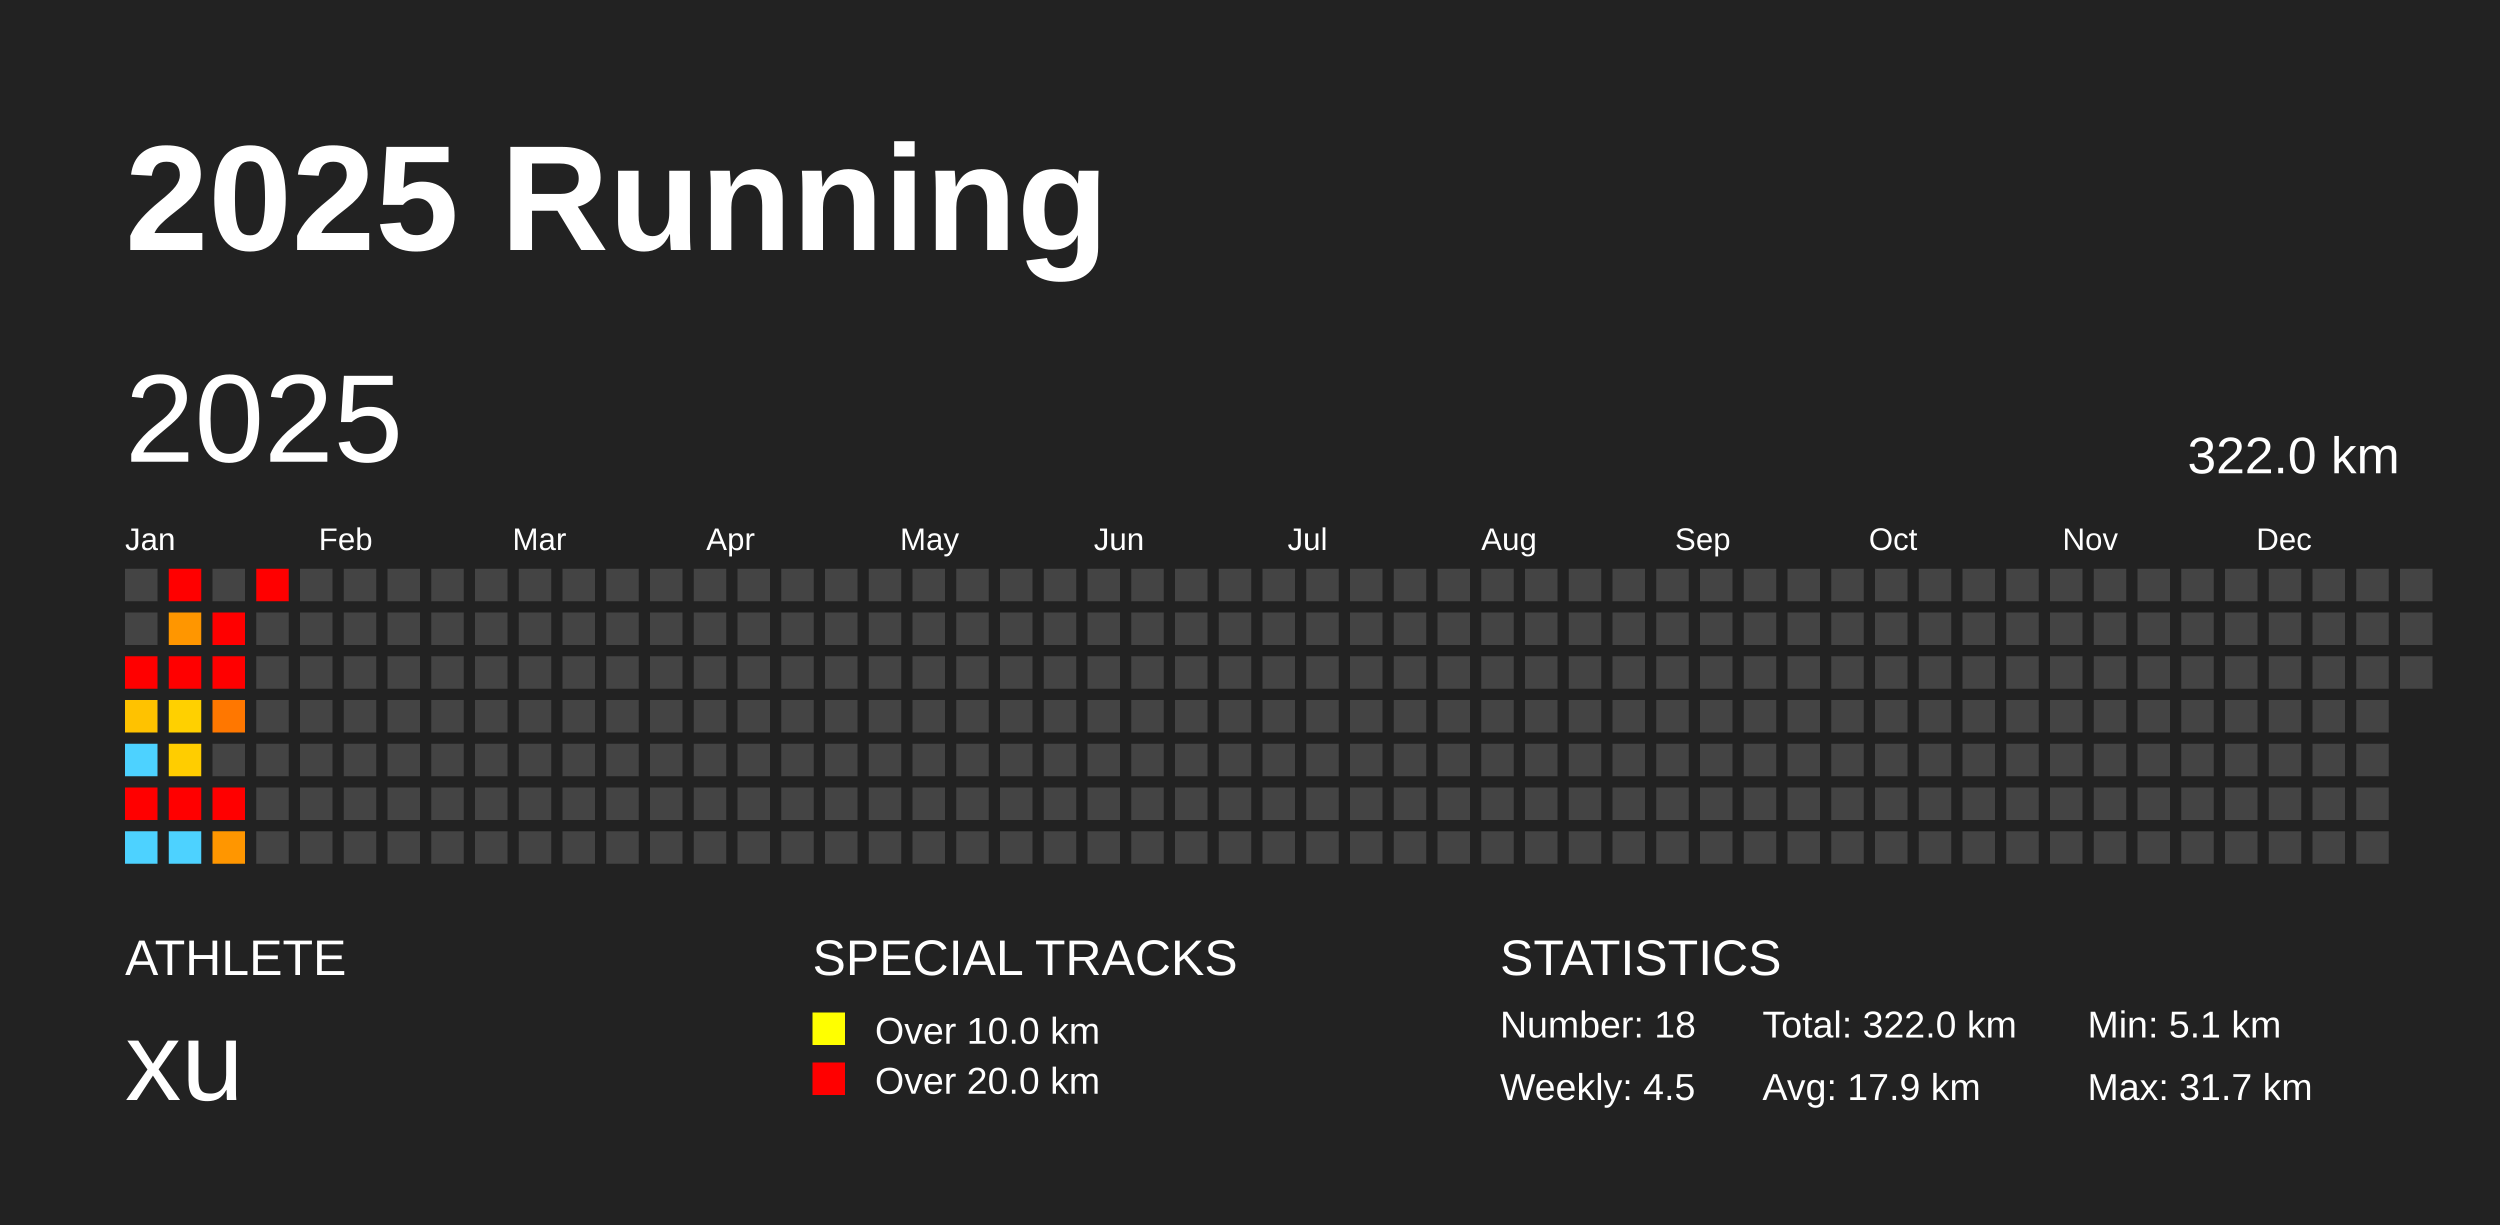
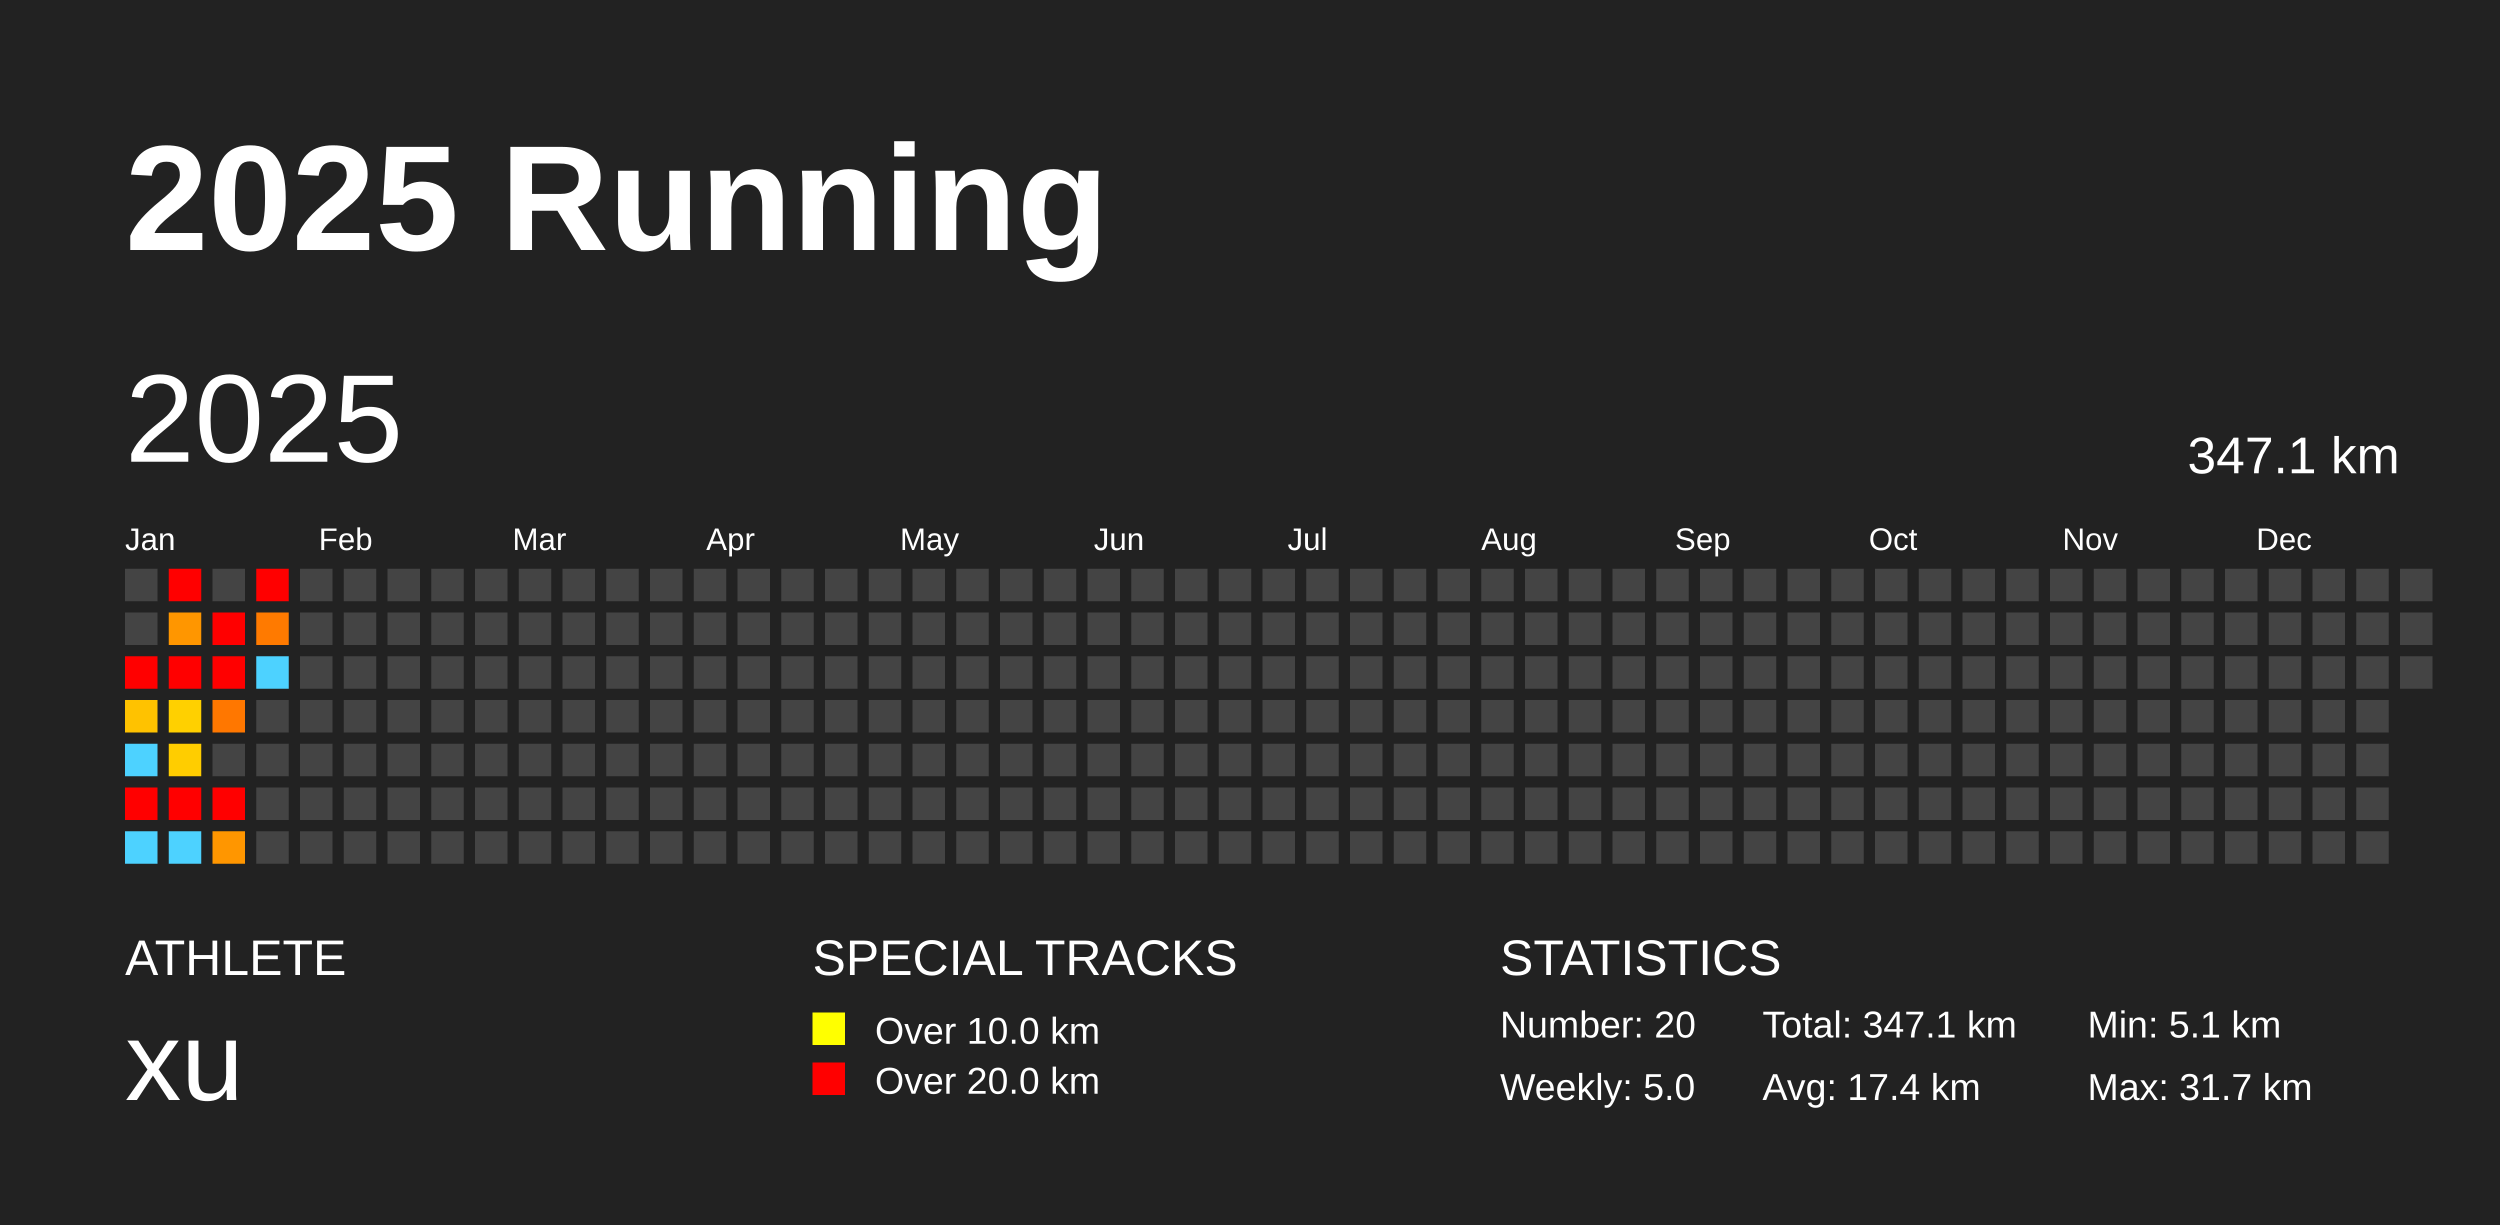
<svg xmlns="http://www.w3.org/2000/svg" baseProfile="full" height="98mm" version="1.1" viewBox="0,0,200,98" width="200mm">
  <defs />
  <rect fill="#222222" height="98" width="200" x="0" y="0" />
  <text fill="#FFFFFF" style="font-size:12px; font-family:Arial; font-weight:bold;" x="10" y="20">2025 Running</text>
  <text fill="#FFFFFF" style="font-size:4px; font-family:Arial" x="10" y="78">ATHLETE</text>
  <text fill="#FFFFFF" style="font-size:9px; font-family:Arial" x="10" y="88">xu</text>
  <text fill="#FFFFFF" style="font-size:4px; font-family:Arial" x="65" y="78">SPECIAL TRACKS</text>
  <rect fill="yellow" height="2.6" width="2.6" x="65" y="81" />
  <text fill="#FFFFFF" style="font-size:3px; font-family:Arial" x="70" y="83.5">Over 10.0 km</text>
  <rect fill="red" height="2.6" width="2.6" x="65" y="85" />
  <text fill="#FFFFFF" style="font-size:3px; font-family:Arial" x="70" y="87.5">Over 20.0 km</text>
  <text fill="#FFFFFF" style="font-size:4px; font-family:Arial" x="120" y="78">STATISTICS</text>
-   <text fill="#FFFFFF" style="font-size:3px; font-family:Arial" x="120" y="83">Number: 18</text>
-   <text fill="#FFFFFF" style="font-size:3px; font-family:Arial" x="120" y="88">Weekly: 4.5</text>
-   <text fill="#FFFFFF" style="font-size:3px; font-family:Arial" x="141" y="83">Total: 322.0 km</text>
-   <text fill="#FFFFFF" style="font-size:3px; font-family:Arial" x="141" y="88">Avg: 17.9 km</text>
+   <text fill="#FFFFFF" style="font-size:3px; font-family:Arial" x="120" y="83">Number: 20</text>
+   <text fill="#FFFFFF" style="font-size:3px; font-family:Arial" x="120" y="88">Weekly: 5.0</text>
+   <text fill="#FFFFFF" style="font-size:3px; font-family:Arial" x="141" y="83">Total: 347.1 km</text>
+   <text fill="#FFFFFF" style="font-size:3px; font-family:Arial" x="141" y="88">Avg: 17.4 km</text>
  <text fill="#FFFFFF" style="font-size:3px; font-family:Arial" x="167" y="83">Min: 5.1 km</text>
  <text fill="#FFFFFF" style="font-size:3px; font-family:Arial" x="167" y="88">Max: 31.7 km</text>
  <text dominant-baseline="hanging" fill="#FFFFFF" style="font-size:10.0px; font-family:Arial;" x="10" y="30">2025</text>
-   <text dominant-baseline="hanging" fill="#FFFFFF" style="font-size:4.125px; font-family:Arial;" x="175" y="35">322.0 km</text>
+   <text dominant-baseline="hanging" fill="#FFFFFF" style="font-size:4.125px; font-family:Arial;" x="175" y="35">347.1 km</text>
  <text fill="#FFFFFF" style="font-size:2.5px; font-family:Arial" x="10.0" y="44">Jan</text>
  <text fill="#FFFFFF" style="font-size:2.5px; font-family:Arial" x="25.5" y="44">Feb</text>
  <text fill="#FFFFFF" style="font-size:2.5px; font-family:Arial" x="41.0" y="44">Mar</text>
  <text fill="#FFFFFF" style="font-size:2.5px; font-family:Arial" x="56.5" y="44">Apr</text>
  <text fill="#FFFFFF" style="font-size:2.5px; font-family:Arial" x="72.0" y="44">May</text>
  <text fill="#FFFFFF" style="font-size:2.5px; font-family:Arial" x="87.5" y="44">Jun</text>
  <text fill="#FFFFFF" style="font-size:2.5px; font-family:Arial" x="103.0" y="44">Jul</text>
  <text fill="#FFFFFF" style="font-size:2.5px; font-family:Arial" x="118.5" y="44">Aug</text>
  <text fill="#FFFFFF" style="font-size:2.5px; font-family:Arial" x="134.0" y="44">Sep</text>
  <text fill="#FFFFFF" style="font-size:2.5px; font-family:Arial" x="149.5" y="44">Oct</text>
  <text fill="#FFFFFF" style="font-size:2.5px; font-family:Arial" x="165.0" y="44">Nov</text>
  <text fill="#FFFFFF" style="font-size:2.5px; font-family:Arial" x="180.5" y="44">Dec</text>
  <rect fill="#444444" height="2.6" width="2.6" x="10.0" y="45.5" />
  <rect fill="#444444" height="2.6" width="2.6" x="10.0" y="49.0" />
  <rect fill="red" height="2.6" width="2.6" x="10.0" y="52.5" />
  <rect fill="#ffc200" height="2.6" width="2.6" x="10.0" y="56.0" />
  <rect fill="#4dd2ff" height="2.6" width="2.6" x="10.0" y="59.5" />
  <rect fill="red" height="2.6" width="2.6" x="10.0" y="63.0" />
  <rect fill="#4dd2ff" height="2.6" width="2.6" x="10.0" y="66.5" />
  <rect fill="red" height="2.6" width="2.6" x="13.5" y="45.5" />
  <rect fill="#ff9600" height="2.6" width="2.6" x="13.5" y="49.0" />
  <rect fill="red" height="2.6" width="2.6" x="13.5" y="52.5" />
  <rect fill="#ffd000" height="2.6" width="2.6" x="13.5" y="56.0" />
  <rect fill="#ffcd00" height="2.6" width="2.6" x="13.5" y="59.5" />
  <rect fill="red" height="2.6" width="2.6" x="13.5" y="63.0" />
  <rect fill="#4dd2ff" height="2.6" width="2.6" x="13.5" y="66.5" />
  <rect fill="#444444" height="2.6" width="2.6" x="17.0" y="45.5" />
  <rect fill="red" height="2.6" width="2.6" x="17.0" y="49.0" />
  <rect fill="red" height="2.6" width="2.6" x="17.0" y="52.5" />
  <rect fill="#ff7700" height="2.6" width="2.6" x="17.0" y="56.0" />
  <rect fill="#444444" height="2.6" width="2.6" x="17.0" y="59.5" />
  <rect fill="red" height="2.6" width="2.6" x="17.0" y="63.0" />
  <rect fill="#ff9600" height="2.6" width="2.6" x="17.0" y="66.5" />
  <rect fill="red" height="2.6" width="2.6" x="20.5" y="45.5" />
-   <rect fill="#444444" height="2.6" width="2.6" x="20.5" y="49.0" />
-   <rect fill="#444444" height="2.6" width="2.6" x="20.5" y="52.5" />
+   <rect fill="#ff7a00" height="2.6" width="2.6" x="20.5" y="49.0" />
+   <rect fill="#4dd2ff" height="2.6" width="2.6" x="20.5" y="52.5" />
  <rect fill="#444444" height="2.6" width="2.6" x="20.5" y="56.0" />
  <rect fill="#444444" height="2.6" width="2.6" x="20.5" y="59.5" />
  <rect fill="#444444" height="2.6" width="2.6" x="20.5" y="63.0" />
  <rect fill="#444444" height="2.6" width="2.6" x="20.5" y="66.5" />
  <rect fill="#444444" height="2.6" width="2.6" x="24.0" y="45.5" />
  <rect fill="#444444" height="2.6" width="2.6" x="24.0" y="49.0" />
  <rect fill="#444444" height="2.6" width="2.6" x="24.0" y="52.5" />
  <rect fill="#444444" height="2.6" width="2.6" x="24.0" y="56.0" />
  <rect fill="#444444" height="2.6" width="2.6" x="24.0" y="59.5" />
  <rect fill="#444444" height="2.6" width="2.6" x="24.0" y="63.0" />
  <rect fill="#444444" height="2.6" width="2.6" x="24.0" y="66.5" />
  <rect fill="#444444" height="2.6" width="2.6" x="27.5" y="45.5" />
  <rect fill="#444444" height="2.6" width="2.6" x="27.5" y="49.0" />
  <rect fill="#444444" height="2.6" width="2.6" x="27.5" y="52.5" />
  <rect fill="#444444" height="2.6" width="2.6" x="27.5" y="56.0" />
  <rect fill="#444444" height="2.6" width="2.6" x="27.5" y="59.5" />
  <rect fill="#444444" height="2.6" width="2.6" x="27.5" y="63.0" />
  <rect fill="#444444" height="2.6" width="2.6" x="27.5" y="66.5" />
  <rect fill="#444444" height="2.6" width="2.6" x="31.0" y="45.5" />
  <rect fill="#444444" height="2.6" width="2.6" x="31.0" y="49.0" />
  <rect fill="#444444" height="2.6" width="2.6" x="31.0" y="52.5" />
  <rect fill="#444444" height="2.6" width="2.6" x="31.0" y="56.0" />
  <rect fill="#444444" height="2.6" width="2.6" x="31.0" y="59.5" />
  <rect fill="#444444" height="2.6" width="2.6" x="31.0" y="63.0" />
  <rect fill="#444444" height="2.6" width="2.6" x="31.0" y="66.5" />
  <rect fill="#444444" height="2.6" width="2.6" x="34.5" y="45.5" />
  <rect fill="#444444" height="2.6" width="2.6" x="34.5" y="49.0" />
  <rect fill="#444444" height="2.6" width="2.6" x="34.5" y="52.5" />
  <rect fill="#444444" height="2.6" width="2.6" x="34.5" y="56.0" />
  <rect fill="#444444" height="2.6" width="2.6" x="34.5" y="59.5" />
  <rect fill="#444444" height="2.6" width="2.6" x="34.5" y="63.0" />
  <rect fill="#444444" height="2.6" width="2.6" x="34.5" y="66.5" />
  <rect fill="#444444" height="2.6" width="2.6" x="38.0" y="45.5" />
  <rect fill="#444444" height="2.6" width="2.6" x="38.0" y="49.0" />
  <rect fill="#444444" height="2.6" width="2.6" x="38.0" y="52.5" />
  <rect fill="#444444" height="2.6" width="2.6" x="38.0" y="56.0" />
  <rect fill="#444444" height="2.6" width="2.6" x="38.0" y="59.5" />
  <rect fill="#444444" height="2.6" width="2.6" x="38.0" y="63.0" />
  <rect fill="#444444" height="2.6" width="2.6" x="38.0" y="66.5" />
  <rect fill="#444444" height="2.6" width="2.6" x="41.5" y="45.5" />
  <rect fill="#444444" height="2.6" width="2.6" x="41.5" y="49.0" />
  <rect fill="#444444" height="2.6" width="2.6" x="41.5" y="52.5" />
  <rect fill="#444444" height="2.6" width="2.6" x="41.5" y="56.0" />
  <rect fill="#444444" height="2.6" width="2.6" x="41.5" y="59.5" />
  <rect fill="#444444" height="2.6" width="2.6" x="41.5" y="63.0" />
  <rect fill="#444444" height="2.6" width="2.6" x="41.5" y="66.5" />
  <rect fill="#444444" height="2.6" width="2.6" x="45.0" y="45.5" />
  <rect fill="#444444" height="2.6" width="2.6" x="45.0" y="49.0" />
  <rect fill="#444444" height="2.6" width="2.6" x="45.0" y="52.5" />
  <rect fill="#444444" height="2.6" width="2.6" x="45.0" y="56.0" />
  <rect fill="#444444" height="2.6" width="2.6" x="45.0" y="59.5" />
  <rect fill="#444444" height="2.6" width="2.6" x="45.0" y="63.0" />
  <rect fill="#444444" height="2.6" width="2.6" x="45.0" y="66.5" />
  <rect fill="#444444" height="2.6" width="2.6" x="48.5" y="45.5" />
  <rect fill="#444444" height="2.6" width="2.6" x="48.5" y="49.0" />
  <rect fill="#444444" height="2.6" width="2.6" x="48.5" y="52.5" />
  <rect fill="#444444" height="2.6" width="2.6" x="48.5" y="56.0" />
  <rect fill="#444444" height="2.6" width="2.6" x="48.5" y="59.5" />
  <rect fill="#444444" height="2.6" width="2.6" x="48.5" y="63.0" />
  <rect fill="#444444" height="2.6" width="2.6" x="48.5" y="66.5" />
  <rect fill="#444444" height="2.6" width="2.6" x="52.0" y="45.5" />
  <rect fill="#444444" height="2.6" width="2.6" x="52.0" y="49.0" />
  <rect fill="#444444" height="2.6" width="2.6" x="52.0" y="52.5" />
  <rect fill="#444444" height="2.6" width="2.6" x="52.0" y="56.0" />
  <rect fill="#444444" height="2.6" width="2.6" x="52.0" y="59.5" />
  <rect fill="#444444" height="2.6" width="2.6" x="52.0" y="63.0" />
  <rect fill="#444444" height="2.6" width="2.6" x="52.0" y="66.5" />
  <rect fill="#444444" height="2.6" width="2.6" x="55.5" y="45.5" />
  <rect fill="#444444" height="2.6" width="2.6" x="55.5" y="49.0" />
  <rect fill="#444444" height="2.6" width="2.6" x="55.5" y="52.5" />
  <rect fill="#444444" height="2.6" width="2.6" x="55.5" y="56.0" />
  <rect fill="#444444" height="2.6" width="2.6" x="55.5" y="59.5" />
  <rect fill="#444444" height="2.6" width="2.6" x="55.5" y="63.0" />
  <rect fill="#444444" height="2.6" width="2.6" x="55.5" y="66.5" />
  <rect fill="#444444" height="2.6" width="2.6" x="59.0" y="45.5" />
  <rect fill="#444444" height="2.6" width="2.6" x="59.0" y="49.0" />
  <rect fill="#444444" height="2.6" width="2.6" x="59.0" y="52.5" />
  <rect fill="#444444" height="2.6" width="2.6" x="59.0" y="56.0" />
  <rect fill="#444444" height="2.6" width="2.6" x="59.0" y="59.5" />
  <rect fill="#444444" height="2.6" width="2.6" x="59.0" y="63.0" />
  <rect fill="#444444" height="2.6" width="2.6" x="59.0" y="66.5" />
  <rect fill="#444444" height="2.6" width="2.6" x="62.5" y="45.5" />
  <rect fill="#444444" height="2.6" width="2.6" x="62.5" y="49.0" />
  <rect fill="#444444" height="2.6" width="2.6" x="62.5" y="52.5" />
  <rect fill="#444444" height="2.6" width="2.6" x="62.5" y="56.0" />
  <rect fill="#444444" height="2.6" width="2.6" x="62.5" y="59.5" />
  <rect fill="#444444" height="2.6" width="2.6" x="62.5" y="63.0" />
  <rect fill="#444444" height="2.6" width="2.6" x="62.5" y="66.5" />
  <rect fill="#444444" height="2.6" width="2.6" x="66.0" y="45.5" />
  <rect fill="#444444" height="2.6" width="2.6" x="66.0" y="49.0" />
  <rect fill="#444444" height="2.6" width="2.6" x="66.0" y="52.5" />
  <rect fill="#444444" height="2.6" width="2.6" x="66.0" y="56.0" />
  <rect fill="#444444" height="2.6" width="2.6" x="66.0" y="59.5" />
  <rect fill="#444444" height="2.6" width="2.6" x="66.0" y="63.0" />
  <rect fill="#444444" height="2.6" width="2.6" x="66.0" y="66.5" />
  <rect fill="#444444" height="2.6" width="2.6" x="69.5" y="45.5" />
  <rect fill="#444444" height="2.6" width="2.6" x="69.5" y="49.0" />
  <rect fill="#444444" height="2.6" width="2.6" x="69.5" y="52.5" />
  <rect fill="#444444" height="2.6" width="2.6" x="69.5" y="56.0" />
  <rect fill="#444444" height="2.6" width="2.6" x="69.5" y="59.5" />
  <rect fill="#444444" height="2.6" width="2.6" x="69.5" y="63.0" />
  <rect fill="#444444" height="2.6" width="2.6" x="69.5" y="66.5" />
  <rect fill="#444444" height="2.6" width="2.6" x="73.0" y="45.5" />
  <rect fill="#444444" height="2.6" width="2.6" x="73.0" y="49.0" />
  <rect fill="#444444" height="2.6" width="2.6" x="73.0" y="52.5" />
  <rect fill="#444444" height="2.6" width="2.6" x="73.0" y="56.0" />
  <rect fill="#444444" height="2.6" width="2.6" x="73.0" y="59.5" />
  <rect fill="#444444" height="2.6" width="2.6" x="73.0" y="63.0" />
  <rect fill="#444444" height="2.6" width="2.6" x="73.0" y="66.5" />
  <rect fill="#444444" height="2.6" width="2.6" x="76.5" y="45.5" />
  <rect fill="#444444" height="2.6" width="2.6" x="76.5" y="49.0" />
  <rect fill="#444444" height="2.6" width="2.6" x="76.5" y="52.5" />
  <rect fill="#444444" height="2.6" width="2.6" x="76.5" y="56.0" />
  <rect fill="#444444" height="2.6" width="2.6" x="76.5" y="59.5" />
  <rect fill="#444444" height="2.6" width="2.6" x="76.5" y="63.0" />
  <rect fill="#444444" height="2.6" width="2.6" x="76.5" y="66.5" />
  <rect fill="#444444" height="2.6" width="2.6" x="80.0" y="45.5" />
  <rect fill="#444444" height="2.6" width="2.6" x="80.0" y="49.0" />
  <rect fill="#444444" height="2.6" width="2.6" x="80.0" y="52.5" />
  <rect fill="#444444" height="2.6" width="2.6" x="80.0" y="56.0" />
  <rect fill="#444444" height="2.6" width="2.6" x="80.0" y="59.5" />
  <rect fill="#444444" height="2.6" width="2.6" x="80.0" y="63.0" />
  <rect fill="#444444" height="2.6" width="2.6" x="80.0" y="66.5" />
  <rect fill="#444444" height="2.6" width="2.6" x="83.5" y="45.5" />
  <rect fill="#444444" height="2.6" width="2.6" x="83.5" y="49.0" />
  <rect fill="#444444" height="2.6" width="2.6" x="83.5" y="52.5" />
  <rect fill="#444444" height="2.6" width="2.6" x="83.5" y="56.0" />
  <rect fill="#444444" height="2.6" width="2.6" x="83.5" y="59.5" />
  <rect fill="#444444" height="2.6" width="2.6" x="83.5" y="63.0" />
  <rect fill="#444444" height="2.6" width="2.6" x="83.5" y="66.5" />
  <rect fill="#444444" height="2.6" width="2.6" x="87.0" y="45.5" />
  <rect fill="#444444" height="2.6" width="2.6" x="87.0" y="49.0" />
  <rect fill="#444444" height="2.6" width="2.6" x="87.0" y="52.5" />
  <rect fill="#444444" height="2.6" width="2.6" x="87.0" y="56.0" />
  <rect fill="#444444" height="2.6" width="2.6" x="87.0" y="59.5" />
  <rect fill="#444444" height="2.6" width="2.6" x="87.0" y="63.0" />
  <rect fill="#444444" height="2.6" width="2.6" x="87.0" y="66.5" />
  <rect fill="#444444" height="2.6" width="2.6" x="90.5" y="45.5" />
  <rect fill="#444444" height="2.6" width="2.6" x="90.5" y="49.0" />
  <rect fill="#444444" height="2.6" width="2.6" x="90.5" y="52.5" />
  <rect fill="#444444" height="2.6" width="2.6" x="90.5" y="56.0" />
  <rect fill="#444444" height="2.6" width="2.6" x="90.5" y="59.5" />
  <rect fill="#444444" height="2.6" width="2.6" x="90.5" y="63.0" />
  <rect fill="#444444" height="2.6" width="2.6" x="90.5" y="66.5" />
  <rect fill="#444444" height="2.6" width="2.6" x="94.0" y="45.5" />
  <rect fill="#444444" height="2.6" width="2.6" x="94.0" y="49.0" />
  <rect fill="#444444" height="2.6" width="2.6" x="94.0" y="52.5" />
  <rect fill="#444444" height="2.6" width="2.6" x="94.0" y="56.0" />
  <rect fill="#444444" height="2.6" width="2.6" x="94.0" y="59.5" />
  <rect fill="#444444" height="2.6" width="2.6" x="94.0" y="63.0" />
  <rect fill="#444444" height="2.6" width="2.6" x="94.0" y="66.5" />
  <rect fill="#444444" height="2.6" width="2.6" x="97.5" y="45.5" />
  <rect fill="#444444" height="2.6" width="2.6" x="97.5" y="49.0" />
  <rect fill="#444444" height="2.6" width="2.6" x="97.5" y="52.5" />
  <rect fill="#444444" height="2.6" width="2.6" x="97.5" y="56.0" />
  <rect fill="#444444" height="2.6" width="2.6" x="97.5" y="59.5" />
  <rect fill="#444444" height="2.6" width="2.6" x="97.5" y="63.0" />
  <rect fill="#444444" height="2.6" width="2.6" x="97.5" y="66.5" />
  <rect fill="#444444" height="2.6" width="2.6" x="101.0" y="45.5" />
  <rect fill="#444444" height="2.6" width="2.6" x="101.0" y="49.0" />
  <rect fill="#444444" height="2.6" width="2.6" x="101.0" y="52.5" />
  <rect fill="#444444" height="2.6" width="2.6" x="101.0" y="56.0" />
  <rect fill="#444444" height="2.6" width="2.6" x="101.0" y="59.5" />
  <rect fill="#444444" height="2.6" width="2.6" x="101.0" y="63.0" />
  <rect fill="#444444" height="2.6" width="2.6" x="101.0" y="66.5" />
  <rect fill="#444444" height="2.6" width="2.6" x="104.5" y="45.5" />
  <rect fill="#444444" height="2.6" width="2.6" x="104.5" y="49.0" />
  <rect fill="#444444" height="2.6" width="2.6" x="104.5" y="52.5" />
  <rect fill="#444444" height="2.6" width="2.6" x="104.5" y="56.0" />
  <rect fill="#444444" height="2.6" width="2.6" x="104.5" y="59.5" />
  <rect fill="#444444" height="2.6" width="2.6" x="104.5" y="63.0" />
  <rect fill="#444444" height="2.6" width="2.6" x="104.5" y="66.5" />
  <rect fill="#444444" height="2.6" width="2.6" x="108.0" y="45.5" />
  <rect fill="#444444" height="2.6" width="2.6" x="108.0" y="49.0" />
  <rect fill="#444444" height="2.6" width="2.6" x="108.0" y="52.5" />
  <rect fill="#444444" height="2.6" width="2.6" x="108.0" y="56.0" />
  <rect fill="#444444" height="2.6" width="2.6" x="108.0" y="59.5" />
  <rect fill="#444444" height="2.6" width="2.6" x="108.0" y="63.0" />
  <rect fill="#444444" height="2.6" width="2.6" x="108.0" y="66.5" />
  <rect fill="#444444" height="2.6" width="2.6" x="111.5" y="45.5" />
  <rect fill="#444444" height="2.6" width="2.6" x="111.5" y="49.0" />
  <rect fill="#444444" height="2.6" width="2.6" x="111.5" y="52.5" />
  <rect fill="#444444" height="2.6" width="2.6" x="111.5" y="56.0" />
  <rect fill="#444444" height="2.6" width="2.6" x="111.5" y="59.5" />
  <rect fill="#444444" height="2.6" width="2.6" x="111.5" y="63.0" />
  <rect fill="#444444" height="2.6" width="2.6" x="111.5" y="66.5" />
  <rect fill="#444444" height="2.6" width="2.6" x="115.0" y="45.5" />
  <rect fill="#444444" height="2.6" width="2.6" x="115.0" y="49.0" />
  <rect fill="#444444" height="2.6" width="2.6" x="115.0" y="52.5" />
  <rect fill="#444444" height="2.6" width="2.6" x="115.0" y="56.0" />
  <rect fill="#444444" height="2.6" width="2.6" x="115.0" y="59.5" />
  <rect fill="#444444" height="2.6" width="2.6" x="115.0" y="63.0" />
  <rect fill="#444444" height="2.6" width="2.6" x="115.0" y="66.5" />
  <rect fill="#444444" height="2.6" width="2.6" x="118.5" y="45.5" />
  <rect fill="#444444" height="2.6" width="2.6" x="118.5" y="49.0" />
  <rect fill="#444444" height="2.6" width="2.6" x="118.5" y="52.5" />
  <rect fill="#444444" height="2.6" width="2.6" x="118.5" y="56.0" />
  <rect fill="#444444" height="2.6" width="2.6" x="118.5" y="59.5" />
  <rect fill="#444444" height="2.6" width="2.6" x="118.5" y="63.0" />
  <rect fill="#444444" height="2.6" width="2.6" x="118.5" y="66.5" />
  <rect fill="#444444" height="2.6" width="2.6" x="122.0" y="45.5" />
  <rect fill="#444444" height="2.6" width="2.6" x="122.0" y="49.0" />
  <rect fill="#444444" height="2.6" width="2.6" x="122.0" y="52.5" />
  <rect fill="#444444" height="2.6" width="2.6" x="122.0" y="56.0" />
  <rect fill="#444444" height="2.6" width="2.6" x="122.0" y="59.5" />
  <rect fill="#444444" height="2.6" width="2.6" x="122.0" y="63.0" />
  <rect fill="#444444" height="2.6" width="2.6" x="122.0" y="66.5" />
  <rect fill="#444444" height="2.6" width="2.6" x="125.5" y="45.5" />
  <rect fill="#444444" height="2.6" width="2.6" x="125.5" y="49.0" />
  <rect fill="#444444" height="2.6" width="2.6" x="125.5" y="52.5" />
  <rect fill="#444444" height="2.6" width="2.6" x="125.5" y="56.0" />
  <rect fill="#444444" height="2.6" width="2.6" x="125.5" y="59.5" />
  <rect fill="#444444" height="2.6" width="2.6" x="125.5" y="63.0" />
  <rect fill="#444444" height="2.6" width="2.6" x="125.5" y="66.5" />
  <rect fill="#444444" height="2.6" width="2.6" x="129.0" y="45.5" />
  <rect fill="#444444" height="2.6" width="2.6" x="129.0" y="49.0" />
  <rect fill="#444444" height="2.6" width="2.6" x="129.0" y="52.5" />
  <rect fill="#444444" height="2.6" width="2.6" x="129.0" y="56.0" />
  <rect fill="#444444" height="2.6" width="2.6" x="129.0" y="59.5" />
  <rect fill="#444444" height="2.6" width="2.6" x="129.0" y="63.0" />
  <rect fill="#444444" height="2.6" width="2.6" x="129.0" y="66.5" />
  <rect fill="#444444" height="2.6" width="2.6" x="132.5" y="45.5" />
  <rect fill="#444444" height="2.6" width="2.6" x="132.5" y="49.0" />
  <rect fill="#444444" height="2.6" width="2.6" x="132.5" y="52.5" />
  <rect fill="#444444" height="2.6" width="2.6" x="132.5" y="56.0" />
  <rect fill="#444444" height="2.6" width="2.6" x="132.5" y="59.5" />
  <rect fill="#444444" height="2.6" width="2.6" x="132.5" y="63.0" />
  <rect fill="#444444" height="2.6" width="2.6" x="132.5" y="66.5" />
  <rect fill="#444444" height="2.6" width="2.6" x="136.0" y="45.5" />
  <rect fill="#444444" height="2.6" width="2.6" x="136.0" y="49.0" />
  <rect fill="#444444" height="2.6" width="2.6" x="136.0" y="52.5" />
  <rect fill="#444444" height="2.6" width="2.6" x="136.0" y="56.0" />
  <rect fill="#444444" height="2.6" width="2.6" x="136.0" y="59.5" />
  <rect fill="#444444" height="2.6" width="2.6" x="136.0" y="63.0" />
  <rect fill="#444444" height="2.6" width="2.6" x="136.0" y="66.5" />
  <rect fill="#444444" height="2.6" width="2.6" x="139.5" y="45.5" />
  <rect fill="#444444" height="2.6" width="2.6" x="139.5" y="49.0" />
  <rect fill="#444444" height="2.6" width="2.6" x="139.5" y="52.5" />
  <rect fill="#444444" height="2.6" width="2.6" x="139.5" y="56.0" />
  <rect fill="#444444" height="2.6" width="2.6" x="139.5" y="59.5" />
  <rect fill="#444444" height="2.6" width="2.6" x="139.5" y="63.0" />
  <rect fill="#444444" height="2.6" width="2.6" x="139.5" y="66.5" />
  <rect fill="#444444" height="2.6" width="2.6" x="143.0" y="45.5" />
  <rect fill="#444444" height="2.6" width="2.6" x="143.0" y="49.0" />
  <rect fill="#444444" height="2.6" width="2.6" x="143.0" y="52.5" />
  <rect fill="#444444" height="2.6" width="2.6" x="143.0" y="56.0" />
  <rect fill="#444444" height="2.6" width="2.6" x="143.0" y="59.5" />
  <rect fill="#444444" height="2.6" width="2.6" x="143.0" y="63.0" />
  <rect fill="#444444" height="2.6" width="2.6" x="143.0" y="66.5" />
  <rect fill="#444444" height="2.6" width="2.6" x="146.5" y="45.5" />
  <rect fill="#444444" height="2.6" width="2.6" x="146.5" y="49.0" />
  <rect fill="#444444" height="2.6" width="2.6" x="146.5" y="52.5" />
  <rect fill="#444444" height="2.6" width="2.6" x="146.5" y="56.0" />
  <rect fill="#444444" height="2.6" width="2.6" x="146.5" y="59.5" />
  <rect fill="#444444" height="2.6" width="2.6" x="146.5" y="63.0" />
  <rect fill="#444444" height="2.6" width="2.6" x="146.5" y="66.5" />
  <rect fill="#444444" height="2.6" width="2.6" x="150.0" y="45.5" />
  <rect fill="#444444" height="2.6" width="2.6" x="150.0" y="49.0" />
  <rect fill="#444444" height="2.6" width="2.6" x="150.0" y="52.5" />
  <rect fill="#444444" height="2.6" width="2.6" x="150.0" y="56.0" />
  <rect fill="#444444" height="2.6" width="2.6" x="150.0" y="59.5" />
  <rect fill="#444444" height="2.6" width="2.6" x="150.0" y="63.0" />
  <rect fill="#444444" height="2.6" width="2.6" x="150.0" y="66.5" />
  <rect fill="#444444" height="2.6" width="2.6" x="153.5" y="45.5" />
  <rect fill="#444444" height="2.6" width="2.6" x="153.5" y="49.0" />
  <rect fill="#444444" height="2.6" width="2.6" x="153.5" y="52.5" />
  <rect fill="#444444" height="2.6" width="2.6" x="153.5" y="56.0" />
  <rect fill="#444444" height="2.6" width="2.6" x="153.5" y="59.5" />
  <rect fill="#444444" height="2.6" width="2.6" x="153.5" y="63.0" />
  <rect fill="#444444" height="2.6" width="2.6" x="153.5" y="66.5" />
  <rect fill="#444444" height="2.6" width="2.6" x="157.0" y="45.5" />
  <rect fill="#444444" height="2.6" width="2.6" x="157.0" y="49.0" />
  <rect fill="#444444" height="2.6" width="2.6" x="157.0" y="52.5" />
  <rect fill="#444444" height="2.6" width="2.6" x="157.0" y="56.0" />
  <rect fill="#444444" height="2.6" width="2.6" x="157.0" y="59.5" />
  <rect fill="#444444" height="2.6" width="2.6" x="157.0" y="63.0" />
  <rect fill="#444444" height="2.6" width="2.6" x="157.0" y="66.5" />
  <rect fill="#444444" height="2.6" width="2.6" x="160.5" y="45.5" />
  <rect fill="#444444" height="2.6" width="2.6" x="160.5" y="49.0" />
  <rect fill="#444444" height="2.6" width="2.6" x="160.5" y="52.5" />
  <rect fill="#444444" height="2.6" width="2.6" x="160.5" y="56.0" />
  <rect fill="#444444" height="2.6" width="2.6" x="160.5" y="59.5" />
  <rect fill="#444444" height="2.6" width="2.6" x="160.5" y="63.0" />
  <rect fill="#444444" height="2.6" width="2.6" x="160.5" y="66.5" />
  <rect fill="#444444" height="2.6" width="2.6" x="164.0" y="45.5" />
  <rect fill="#444444" height="2.6" width="2.6" x="164.0" y="49.0" />
  <rect fill="#444444" height="2.6" width="2.6" x="164.0" y="52.5" />
  <rect fill="#444444" height="2.6" width="2.6" x="164.0" y="56.0" />
  <rect fill="#444444" height="2.6" width="2.6" x="164.0" y="59.5" />
  <rect fill="#444444" height="2.6" width="2.6" x="164.0" y="63.0" />
  <rect fill="#444444" height="2.6" width="2.6" x="164.0" y="66.5" />
  <rect fill="#444444" height="2.6" width="2.6" x="167.5" y="45.5" />
  <rect fill="#444444" height="2.6" width="2.6" x="167.5" y="49.0" />
  <rect fill="#444444" height="2.6" width="2.6" x="167.5" y="52.5" />
  <rect fill="#444444" height="2.6" width="2.6" x="167.5" y="56.0" />
  <rect fill="#444444" height="2.6" width="2.6" x="167.5" y="59.5" />
  <rect fill="#444444" height="2.6" width="2.6" x="167.5" y="63.0" />
  <rect fill="#444444" height="2.6" width="2.6" x="167.5" y="66.5" />
  <rect fill="#444444" height="2.6" width="2.6" x="171.0" y="45.5" />
  <rect fill="#444444" height="2.6" width="2.6" x="171.0" y="49.0" />
  <rect fill="#444444" height="2.6" width="2.6" x="171.0" y="52.5" />
  <rect fill="#444444" height="2.6" width="2.6" x="171.0" y="56.0" />
  <rect fill="#444444" height="2.6" width="2.6" x="171.0" y="59.5" />
  <rect fill="#444444" height="2.6" width="2.6" x="171.0" y="63.0" />
  <rect fill="#444444" height="2.6" width="2.6" x="171.0" y="66.5" />
  <rect fill="#444444" height="2.6" width="2.6" x="174.5" y="45.5" />
  <rect fill="#444444" height="2.6" width="2.6" x="174.5" y="49.0" />
  <rect fill="#444444" height="2.6" width="2.6" x="174.5" y="52.5" />
  <rect fill="#444444" height="2.6" width="2.6" x="174.5" y="56.0" />
  <rect fill="#444444" height="2.6" width="2.6" x="174.5" y="59.5" />
  <rect fill="#444444" height="2.6" width="2.6" x="174.5" y="63.0" />
  <rect fill="#444444" height="2.6" width="2.6" x="174.5" y="66.5" />
  <rect fill="#444444" height="2.6" width="2.6" x="178.0" y="45.5" />
  <rect fill="#444444" height="2.6" width="2.6" x="178.0" y="49.0" />
  <rect fill="#444444" height="2.6" width="2.6" x="178.0" y="52.5" />
  <rect fill="#444444" height="2.6" width="2.6" x="178.0" y="56.0" />
  <rect fill="#444444" height="2.6" width="2.6" x="178.0" y="59.5" />
  <rect fill="#444444" height="2.6" width="2.6" x="178.0" y="63.0" />
  <rect fill="#444444" height="2.6" width="2.6" x="178.0" y="66.5" />
  <rect fill="#444444" height="2.6" width="2.6" x="181.5" y="45.5" />
  <rect fill="#444444" height="2.6" width="2.6" x="181.5" y="49.0" />
  <rect fill="#444444" height="2.6" width="2.6" x="181.5" y="52.5" />
  <rect fill="#444444" height="2.6" width="2.6" x="181.5" y="56.0" />
  <rect fill="#444444" height="2.6" width="2.6" x="181.5" y="59.5" />
  <rect fill="#444444" height="2.6" width="2.6" x="181.5" y="63.0" />
  <rect fill="#444444" height="2.6" width="2.6" x="181.5" y="66.5" />
  <rect fill="#444444" height="2.6" width="2.6" x="185.0" y="45.5" />
  <rect fill="#444444" height="2.6" width="2.6" x="185.0" y="49.0" />
  <rect fill="#444444" height="2.6" width="2.6" x="185.0" y="52.5" />
  <rect fill="#444444" height="2.6" width="2.6" x="185.0" y="56.0" />
  <rect fill="#444444" height="2.6" width="2.6" x="185.0" y="59.5" />
  <rect fill="#444444" height="2.6" width="2.6" x="185.0" y="63.0" />
  <rect fill="#444444" height="2.6" width="2.6" x="185.0" y="66.5" />
  <rect fill="#444444" height="2.6" width="2.6" x="188.5" y="45.5" />
  <rect fill="#444444" height="2.6" width="2.6" x="188.5" y="49.0" />
  <rect fill="#444444" height="2.6" width="2.6" x="188.5" y="52.5" />
  <rect fill="#444444" height="2.6" width="2.6" x="188.5" y="56.0" />
  <rect fill="#444444" height="2.6" width="2.6" x="188.5" y="59.5" />
  <rect fill="#444444" height="2.6" width="2.6" x="188.5" y="63.0" />
  <rect fill="#444444" height="2.6" width="2.6" x="188.5" y="66.5" />
  <rect fill="#444444" height="2.6" width="2.6" x="192.0" y="45.5" />
  <rect fill="#444444" height="2.6" width="2.6" x="192.0" y="49.0" />
  <rect fill="#444444" height="2.6" width="2.6" x="192.0" y="52.5" />
</svg>
